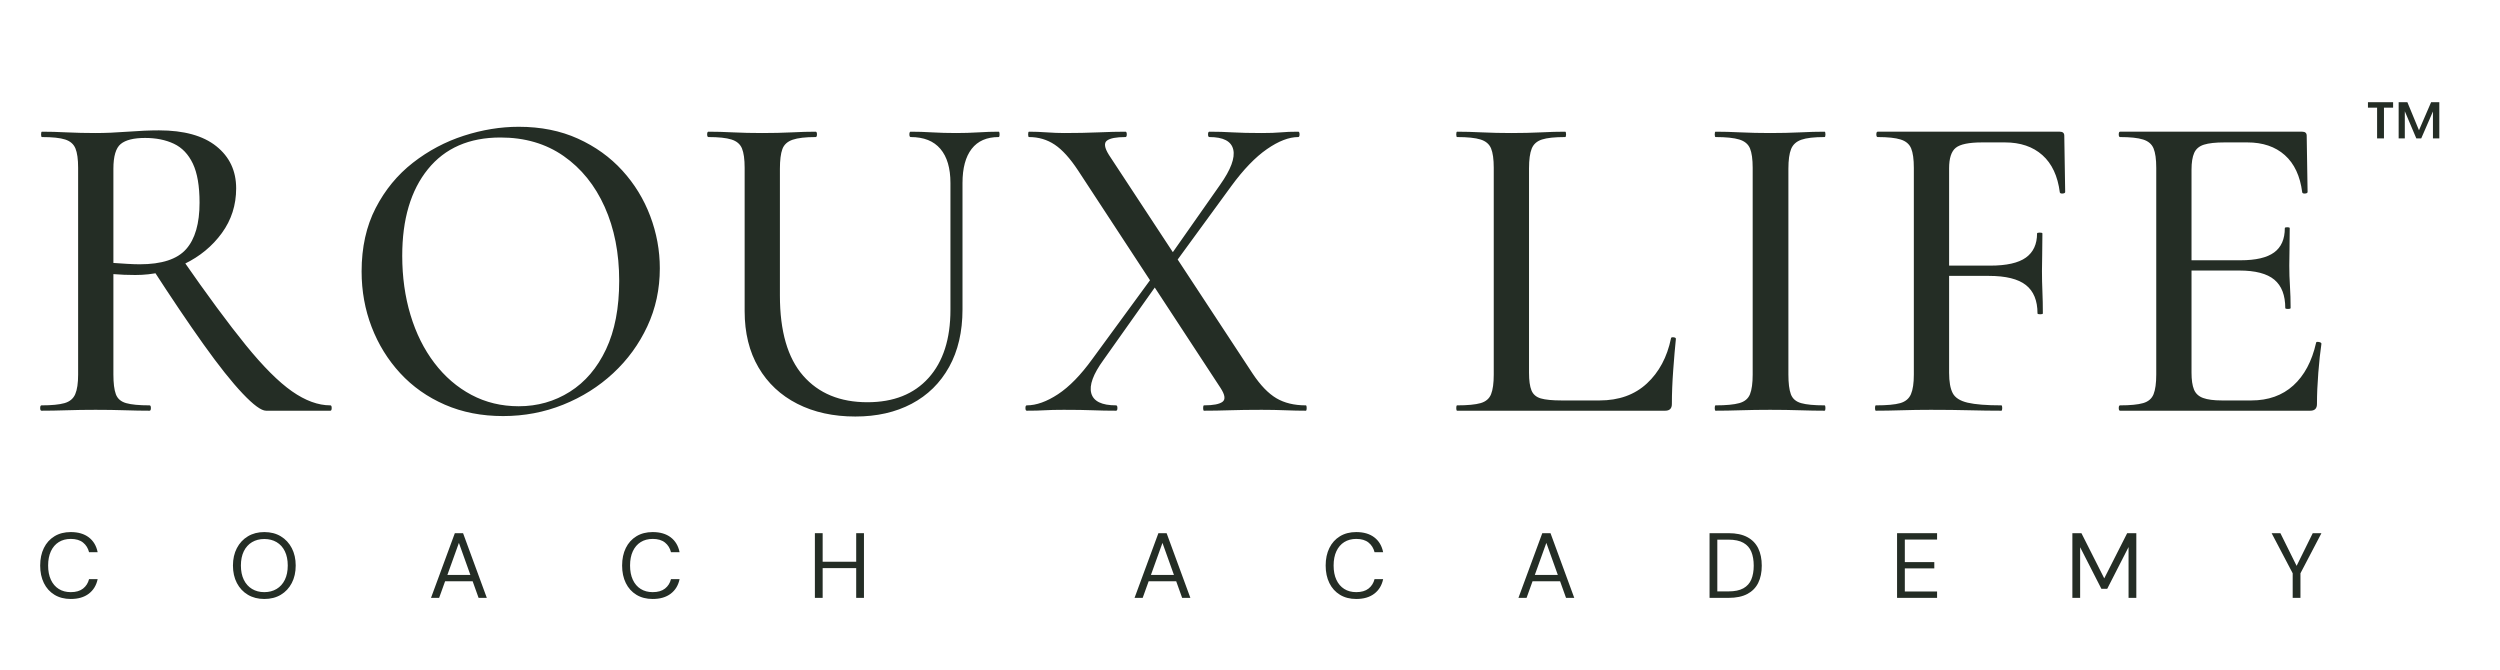
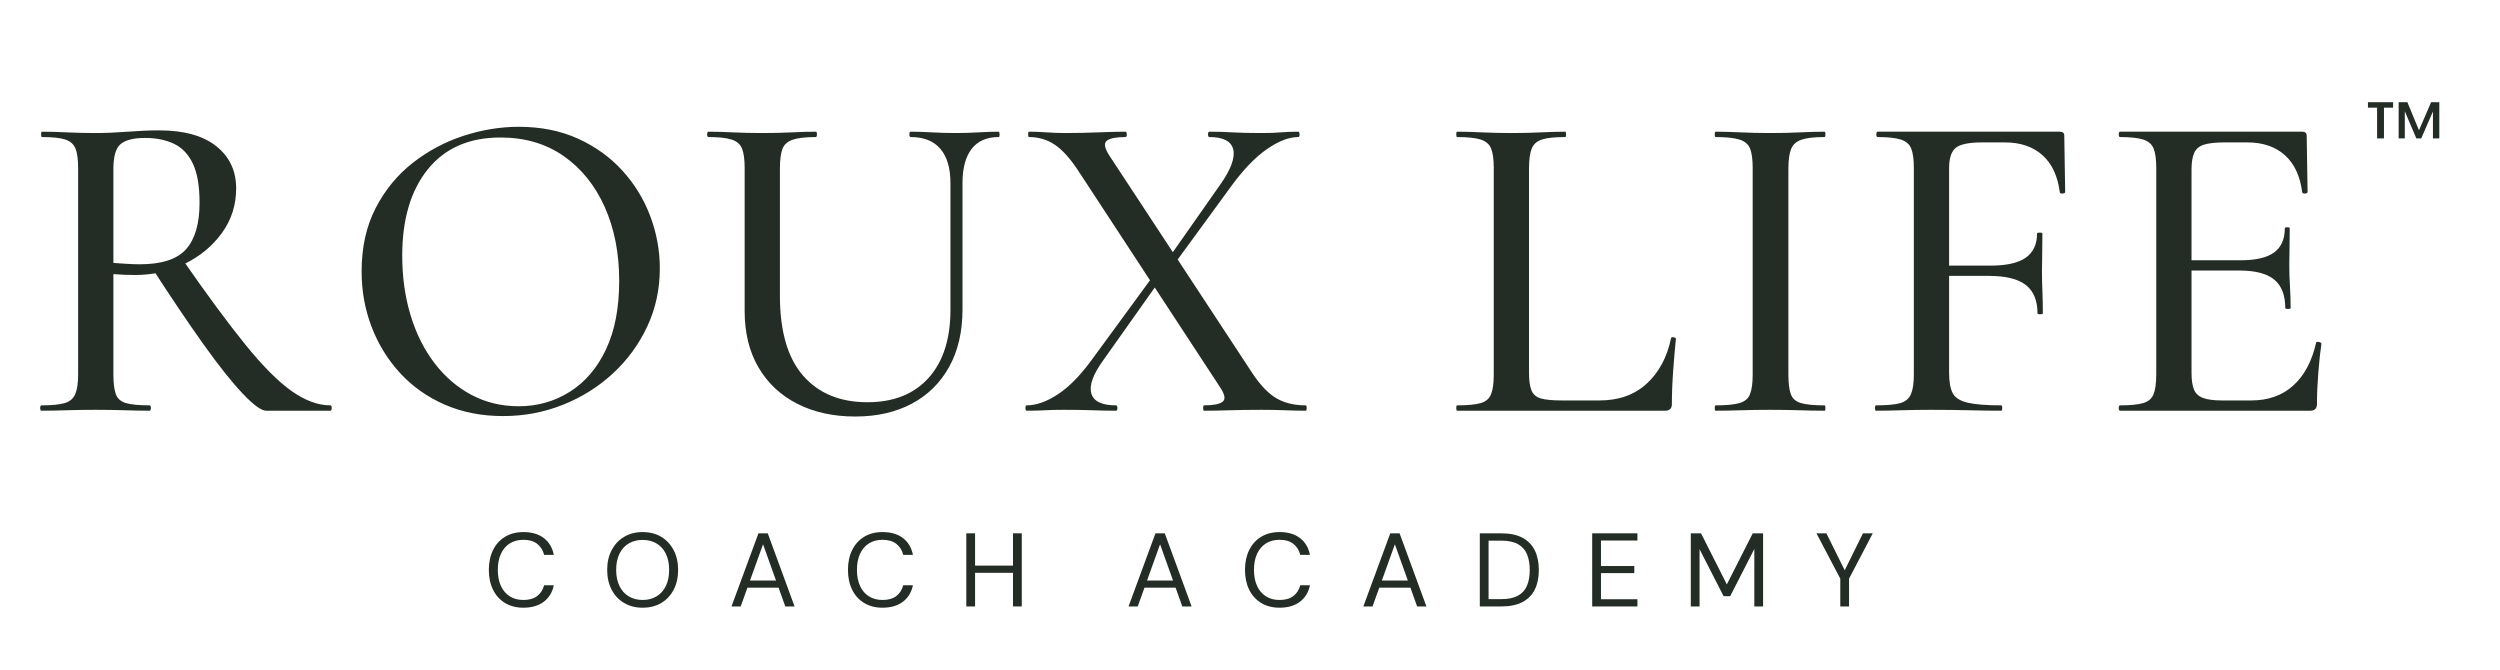
<svg xmlns="http://www.w3.org/2000/svg" viewBox="0 0 560 150" role="img" aria-label="Roux Life™ Coach Academy">
  <path fill="#242d25" d="M59.6 92.0Q58.0 92.0 54.35 88.15Q50.7 84.3 45.6 77.15Q40.5 70.0 34.1 60.1L40.8 58.0Q49.2 70.1 55.05 77.3Q60.9 84.5 65.4 87.65Q69.9 90.8 74.0 90.8Q74.3 90.8 74.3 91.4Q74.3 92.0 74.0 92.0Q68.4 92.0 64.85 92.0Q61.3 92.0 59.6 92.0Z M35.6 29.2Q44.0 29.2 48.45 32.75Q52.9 36.3 52.9 42.2Q52.9 47.8 49.7 52.2Q46.5 56.6 41.35 59.1Q36.2 61.6 30.3 61.6Q29.1 61.6 27.8 61.55Q26.5 61.5 25.4 61.4V83.9Q25.4 86.8 25.95 88.3Q26.5 89.8 28.25 90.3Q30.0 90.8 33.5 90.8Q33.8 90.8 33.8 91.4Q33.8 92.0 33.5 92.0Q31.0 92.0 28.0 91.9Q25.0 91.8 21.4 91.8Q18.0 91.8 14.9 91.9Q11.8 92.0 9.3 92.0Q9.0 92.0 9.0 91.4Q9.0 90.8 9.3 90.8Q12.7 90.8 14.45 90.3Q16.2 89.8 16.85 88.3Q17.5 86.8 17.5 83.9V37.6Q17.5 34.7 16.9 33.25Q16.3 31.8 14.6 31.25Q12.9 30.7 9.4 30.7Q9.2 30.7 9.2 30.1Q9.2 29.5 9.4 29.5Q11.9 29.5 14.95 29.65Q18.0 29.8 21.4 29.8Q24.6 29.8 28.6 29.5Q32.6 29.2 35.6 29.2Z M44.7 45.4Q44.7 39.8 43.2 36.65Q41.7 33.5 38.95 32.2Q36.2 30.9 32.5 30.9Q28.7 30.9 27.05 32.25Q25.4 33.6 25.4 37.8V58.9Q26.8 59.0 28.45 59.1Q30.1 59.2 31.3 59.2Q38.7 59.2 41.7 55.8Q44.7 52.4 44.7 45.4Z  M112.7 93.2Q105.5 93.2 99.65 90.65Q93.8 88.1 89.65 83.6Q85.5 79.1 83.25 73.25Q81 67.4 81 60.8Q81 52.7 84.15 46.6Q87.3 40.5 92.5 36.45Q97.7 32.4 103.9 30.4Q110.1 28.4 116.2 28.4Q123.6 28.4 129.45 31.05Q135.3 33.7 139.4 38.2Q143.5 42.7 145.65 48.4Q147.8 54.1 147.8 60.1Q147.8 67.1 145.0 73.1Q142.2 79.1 137.35 83.6Q132.5 88.1 126.15 90.65Q119.8 93.2 112.7 93.2Z M116.2 91.0Q122.5 91.0 127.65 87.75Q132.8 84.5 135.75 78.25Q138.7 72.0 138.7 62.9Q138.7 53.6 135.45 46.35Q132.2 39.1 126.25 34.95Q120.3 30.8 112.1 30.8Q101.6 30.8 95.85 37.9Q90.1 45.0 90.1 57.3Q90.1 64.4 91.95 70.55Q93.8 76.7 97.3 81.3Q100.8 85.9 105.6 88.45Q110.4 91.0 116.2 91.0Z  M212.9 41.0Q212.9 36.0 210.65 33.35Q208.4 30.7 204 30.7Q203.7 30.7 203.7 30.1Q203.7 29.5 204 29.5Q206.3 29.5 208.8 29.65Q211.3 29.8 214.2 29.8Q216.7 29.8 219.15 29.65Q221.6 29.5 223.7 29.5Q223.9 29.5 223.9 30.1Q223.9 30.7 223.7 30.7Q219.7 30.7 217.65 33.35Q215.6 36.0 215.6 41.0V69.3Q215.6 76.8 212.6 82.2Q209.6 87.6 204.2 90.45Q198.8 93.3 191.6 93.3Q184.2 93.3 178.6 90.45Q173 87.6 169.9 82.3Q166.8 77.0 166.8 69.7V37.6Q166.8 34.7 166.2 33.25Q165.6 31.8 163.85 31.25Q162.1 30.7 158.7 30.7Q158.4 30.7 158.4 30.1Q158.4 29.5 158.7 29.5Q161.2 29.5 164.2 29.65Q167.2 29.8 170.7 29.8Q174.3 29.8 177.35 29.65Q180.4 29.5 182.7 29.5Q183 29.5 183 30.1Q183 30.7 182.7 30.7Q179.3 30.7 177.55 31.3Q175.8 31.9 175.25 33.4Q174.7 34.9 174.7 37.8V66.2Q174.7 78.2 179.9 84.15Q185.1 90.1 194.3 90.1Q203.1 90.1 208 84.65Q212.9 79.2 212.9 69.4Z  M269.7 92.0Q269.5 92.0 269.5 91.4Q269.5 90.8 269.7 90.8Q272.8 90.8 273.85 90.0Q274.9 89.2 273.4 86.9L241.5 38.2Q238.8 34.1 236.25 32.4Q233.7 30.7 230.5 30.7Q230.3 30.7 230.3 30.1Q230.3 29.5 230.5 29.5Q232.4 29.5 234.5 29.65Q236.6 29.8 238.4 29.8Q242.5 29.8 246 29.65Q249.5 29.5 252.1 29.5Q252.4 29.5 252.4 30.1Q252.4 30.7 252.1 30.7Q249 30.7 247.95 31.5Q246.9 32.3 248.4 34.7L280.6 83.7Q283.2 87.6 285.9 89.2Q288.6 90.8 292.5 90.8Q292.7 90.8 292.7 91.4Q292.7 92.0 292.5 92.0Q290.4 92.0 287.9 91.9Q285.4 91.8 282.6 91.8Q278.5 91.8 275.45 91.9Q272.4 92.0 269.7 92.0Z M230 92.0Q229.7 92.0 229.7 91.4Q229.7 90.8 230 90.8Q233.2 90.8 237.0 88.3Q240.8 85.8 244.7 80.4L258.9 61.0L260.3 62.1L247.2 80.6Q243.7 85.4 244.45 88.1Q245.2 90.8 250 90.8Q250.3 90.8 250.3 91.4Q250.3 92.0 250 92.0Q247.3 92.0 244.8 91.9Q242.3 91.8 238.3 91.8Q235.6 91.8 234.0 91.9Q232.4 92.0 230 92.0Z M262.0 60.6 260.6 59.5 273.3 41.4Q276.9 36.3 276.25 33.5Q275.6 30.7 270.9 30.7Q270.6 30.7 270.6 30.1Q270.6 29.5 270.9 29.5Q273.6 29.5 276.1 29.65Q278.6 29.8 282.6 29.8Q285.3 29.8 286.9 29.65Q288.5 29.5 290.8 29.5Q291.1 29.5 291.1 30.1Q291.1 30.7 290.8 30.7Q287.7 30.7 283.8 33.4Q279.9 36.1 275.8 41.7Z   M342.5 37.7V83.5Q342.5 86.1 343.05 87.45Q343.6 88.8 345.15 89.25Q346.7 89.7 349.8 89.7H358.3Q364.8 89.7 368.9 85.9Q373.0 82.1 374.3 75.8Q374.3 75.5 374.85 75.55Q375.4 75.6 375.4 75.9Q375.1 78.8 374.8 82.9Q374.5 87.0 374.5 90.5Q374.5 92.0 373.0 92.0H326.4Q326.2 92.0 326.2 91.4Q326.2 90.8 326.4 90.8Q329.9 90.8 331.65 90.3Q333.4 89.8 334.0 88.3Q334.6 86.8 334.6 83.9V37.6Q334.6 34.7 334.0 33.25Q333.4 31.8 331.65 31.25Q329.9 30.7 326.4 30.7Q326.2 30.7 326.2 30.1Q326.2 29.5 326.4 29.5Q328.8 29.5 331.95 29.65Q335.1 29.8 338.5 29.8Q342.1 29.8 345.15 29.65Q348.2 29.5 350.6 29.5Q350.8 29.5 350.8 30.1Q350.8 30.7 350.6 30.7Q347.1 30.7 345.4 31.25Q343.7 31.8 343.1 33.3Q342.5 34.8 342.5 37.7Z  M400.6 83.9Q400.6 86.8 401.15 88.3Q401.7 89.8 403.45 90.3Q405.2 90.8 408.7 90.8Q408.9 90.8 408.9 91.4Q408.9 92.0 408.7 92.0Q406.2 92.0 403.15 91.9Q400.1 91.8 396.5 91.8Q393.0 91.8 389.9 91.9Q386.8 92.0 384.3 92.0Q384.1 92.0 384.1 91.4Q384.1 90.8 384.3 90.8Q387.8 90.8 389.6 90.3Q391.4 89.8 392.0 88.3Q392.6 86.8 392.6 83.9V37.6Q392.6 34.7 392.0 33.25Q391.4 31.8 389.6 31.25Q387.8 30.7 384.3 30.7Q384.1 30.7 384.1 30.1Q384.1 29.5 384.3 29.5Q386.8 29.5 389.9 29.65Q393.0 29.8 396.5 29.8Q400.1 29.8 403.2 29.65Q406.3 29.5 408.7 29.5Q408.9 29.5 408.9 30.1Q408.9 30.7 408.7 30.7Q405.2 30.7 403.5 31.3Q401.8 31.9 401.2 33.4Q400.6 34.9 400.6 37.8Z  M420.2 92.0Q420.0 92.0 420.0 91.4Q420.0 90.8 420.2 90.8Q423.9 90.8 425.65 90.3Q427.4 89.8 428.05 88.3Q428.7 86.8 428.7 83.9V37.6Q428.7 34.7 428.1 33.25Q427.5 31.8 425.75 31.25Q424.0 30.7 420.6 30.7Q420.3 30.7 420.3 30.1Q420.3 29.5 420.6 29.5H461.4Q462.4 29.5 462.4 30.4L462.6 43.0Q462.6 43.3 462.05 43.35Q461.5 43.4 461.4 43.1Q460.7 37.6 457.5 34.75Q454.3 31.9 449.1 31.9H444.0Q439.6 31.9 438.1 33.1Q436.6 34.3 436.6 37.7V83.5Q436.6 86.5 437.4 88.05Q438.2 89.6 440.75 90.2Q443.3 90.8 448.3 90.8Q448.5 90.8 448.5 91.4Q448.5 92.0 448.3 92.0Q445.0 92.0 441.15 91.9Q437.3 91.8 432.5 91.8Q429.1 91.8 425.9 91.9Q422.7 92.0 420.2 92.0Z M456.4 70.2Q456.4 65.9 453.8 63.85Q451.2 61.8 445.5 61.8H432.8V59.5H445.8Q451.3 59.5 453.8 57.7Q456.3 55.9 456.3 52.3Q456.3 52.1 456.9 52.1Q457.5 52.1 457.5 52.3Q457.5 55.4 457.45 57.1Q457.4 58.8 457.4 60.7Q457.4 63.0 457.5 65.3Q457.6 67.6 457.6 70.2Q457.6 70.4 457.0 70.4Q456.4 70.4 456.4 70.2Z  M517.5 92.0H474.9Q474.6 92.0 474.6 91.4Q474.6 90.8 474.9 90.8Q478.3 90.8 480.05 90.3Q481.8 89.8 482.4 88.3Q483.0 86.8 483.0 83.9V37.6Q483.0 34.7 482.4 33.25Q481.8 31.8 480.05 31.25Q478.3 30.7 474.9 30.7Q474.6 30.7 474.6 30.1Q474.6 29.5 474.9 29.5H515.7Q516.7 29.5 516.7 30.4L516.9 43.0Q516.9 43.3 516.35 43.35Q515.8 43.4 515.7 43.1Q515.0 37.6 511.8 34.75Q508.6 31.9 503.4 31.9H498.3Q495.3 31.9 493.7 32.4Q492.1 32.9 491.5 34.25Q490.9 35.6 490.9 38.0V83.5Q490.9 85.9 491.45 87.25Q492.0 88.6 493.5 89.15Q495.0 89.7 497.7 89.7H504.3Q510.0 89.7 513.7 86.35Q517.4 83.0 518.8 76.8Q518.8 76.5 519.4 76.6Q520.0 76.7 520.0 77.0Q519.6 79.7 519.3 83.5Q519.0 87.3 519.0 90.5Q519.0 92.0 517.5 92.0Z M511.9 69.0Q511.9 64.7 509.45 62.65Q507.0 60.6 501.6 60.6H487.1V58.3H501.9Q507.0 58.3 509.4 56.55Q511.8 54.8 511.8 51.1Q511.8 50.9 512.35 50.9Q512.9 50.9 512.9 51.1Q512.9 54.2 512.85 55.9Q512.8 57.6 512.8 59.5Q512.8 61.8 512.95 64.1Q513.1 66.4 513.1 69.0Q513.1 69.2 512.5 69.2Q511.9 69.2 511.9 69.0Z  M530.421 24.119V22.9H536.056V24.119H534.009V30.996H532.468V24.119Z M537.298 30.996V22.9H539.253L541.852 29.179L544.566 22.9H546.406V30.996H544.98V24.97L542.358 30.996H541.254L538.678 24.924V30.996Z " />
-   <path fill="#242d25" transform="translate(-31.0936 -17.8776) scale(1.15)" d="M40.822 132.216Q38.986 132.216 37.645 131.397Q36.304 130.578 35.584 129.111Q34.864 127.644 34.864 125.7Q34.864 123.756 35.584 122.289Q36.304 120.822 37.645 120.003Q38.986 119.184 40.822 119.184Q42.982 119.184 44.332 120.21Q45.682 121.236 46.06 123.108H44.386Q44.098 121.938 43.216 121.227Q42.334 120.516 40.822 120.516Q39.472 120.516 38.482 121.137Q37.492 121.758 36.952 122.919Q36.412 124.08 36.412 125.7Q36.412 127.32 36.952 128.481Q37.492 129.642 38.482 130.263Q39.472 130.884 40.822 130.884Q42.334 130.884 43.216 130.191Q44.098 129.498 44.386 128.346H46.06Q45.682 130.164 44.332 131.19Q42.982 132.216 40.822 132.216Z " />
-   <path fill="#242d25" transform="translate(-8.50359 -17.8776) scale(1.15)" d="M58.872 132.216Q57.054 132.216 55.677 131.397Q54.3 130.578 53.535 129.111Q52.77 127.644 52.77 125.7Q52.77 123.774 53.535 122.307Q54.3 120.84 55.677 120.012Q57.054 119.184 58.872 119.184Q60.726 119.184 62.094 120.012Q63.462 120.84 64.227 122.307Q64.992 123.774 64.992 125.7Q64.992 127.644 64.227 129.111Q63.462 130.578 62.094 131.397Q60.726 132.216 58.872 132.216Z M58.872 130.884Q60.24 130.884 61.275 130.263Q62.31 129.642 62.877 128.481Q63.444 127.32 63.444 125.7Q63.444 124.08 62.877 122.919Q62.31 121.758 61.275 121.146Q60.24 120.534 58.872 120.534Q57.522 120.534 56.487 121.146Q55.452 121.758 54.885 122.919Q54.318 124.08 54.318 125.7Q54.318 127.32 54.885 128.481Q55.452 129.642 56.487 130.263Q57.522 130.884 58.872 130.884Z " />
-   <path fill="#242d25" transform="translate(14.45902 -17.8776) scale(1.15)" d="M71.378 132.0 76.022 119.4H77.624L82.25 132.0H80.648L76.814 121.29L72.962 132.0Z M73.502 128.76 73.934 127.536H79.64L80.072 128.76Z " />
-   <path fill="#242d25" transform="translate(37.40092 -17.8776) scale(1.15)" d="M94.612 132.216Q92.776 132.216 91.435 131.397Q90.094 130.578 89.374 129.111Q88.654 127.644 88.654 125.7Q88.654 123.756 89.374 122.289Q90.094 120.822 91.435 120.003Q92.776 119.184 94.612 119.184Q96.772 119.184 98.122 120.21Q99.472 121.236 99.85 123.108H98.176Q97.888 121.938 97.006 121.227Q96.124 120.516 94.612 120.516Q93.262 120.516 92.272 121.137Q91.282 121.758 90.742 122.919Q90.202 124.08 90.202 125.7Q90.202 127.32 90.742 128.481Q91.282 129.642 92.272 130.263Q93.262 130.884 94.612 130.884Q96.124 130.884 97.006 130.191Q97.888 129.498 98.176 128.346H99.85Q99.472 130.164 98.122 131.19Q96.772 132.216 94.612 132.216Z " />
-   <path fill="#242d25" transform="translate(59.43203 -17.8776) scale(1.15)" d="M115.092 132.0V119.4H116.604V132.0Z M107.046 132.0V119.4H108.558V132.0Z M108.27 126.204V124.962H115.47V126.204Z  " />
-   <path fill="#242d25" transform="translate(100.8654 -17.8776) scale(1.15)" d="M133.282 132.0 137.926 119.4H139.528L144.154 132.0H142.552L138.718 121.29L134.866 132.0Z M135.406 128.76 135.838 127.536H141.544L141.976 128.76Z " />
-   <path fill="#242d25" transform="translate(123.8073 -17.8776) scale(1.15)" d="M156.516 132.216Q154.68 132.216 153.339 131.397Q151.998 130.578 151.278 129.111Q150.558 127.644 150.558 125.7Q150.558 123.756 151.278 122.289Q151.998 120.822 153.339 120.003Q154.68 119.184 156.516 119.184Q158.676 119.184 160.026 120.21Q161.376 121.236 161.754 123.108H160.08Q159.792 121.938 158.91 121.227Q158.028 120.516 156.516 120.516Q155.166 120.516 154.176 121.137Q153.186 121.758 152.646 122.919Q152.106 124.08 152.106 125.7Q152.106 127.32 152.646 128.481Q153.186 129.642 154.176 130.263Q155.166 130.884 156.516 130.884Q158.028 130.884 158.91 130.191Q159.792 129.498 160.08 128.346H161.754Q161.376 130.164 160.026 131.19Q158.676 132.216 156.516 132.216Z " />
-   <path fill="#242d25" transform="translate(146.7699 -17.8776) scale(1.15)" d="M168.14 132.0 172.784 119.4H174.386L179.012 132.0H177.41L173.576 121.29L169.724 132.0Z M170.264 128.76 170.696 127.536H176.402L176.834 128.76Z " />
-   <path fill="#242d25" transform="translate(169.1529 -17.8776) scale(1.15)" d="M185.902 132.0V119.4H189.61Q191.824 119.4 193.255 120.165Q194.686 120.93 195.379 122.343Q196.072 123.756 196.072 125.736Q196.072 127.68 195.379 129.084Q194.686 130.488 193.255 131.244Q191.824 132.0 189.61 132.0Z M187.414 130.74H189.574Q191.41 130.74 192.49 130.137Q193.57 129.534 194.038 128.409Q194.506 127.284 194.506 125.736Q194.506 124.152 194.038 123.018Q193.57 121.884 192.49 121.272Q191.41 120.66 189.574 120.66H187.414Z " />
-   <path fill="#242d25" transform="translate(191.1633 -17.8776) scale(1.15)" d="M203.286 132.0V119.4H211.08V120.642H204.798V125.034H210.54V126.258H204.798V130.758H211.08V132.0Z " />
-   <path fill="#242d25" transform="translate(212.9874 -17.8776) scale(1.15)" d="M218.456 132.0V119.4H220.22L224.666 128.202L229.13 119.4H230.912V132.0H229.4V122.1L225.242 130.236H224.108L219.968 122.136V132.0Z " />
-   <path fill="#242d25" transform="translate(235.5981 -17.8776) scale(1.15)" d="M241.708 132.0V127.212L237.604 119.4H239.314L242.698 126.222H242.248L245.614 119.4H247.306L243.22 127.212V132.0Z" />
+   <path fill="#242d25" transform="translate(64.1768 -35.7552) scale(1.3)" d="M40.822 132.216Q38.986 132.216 37.645 131.397Q36.304 130.578 35.584 129.111Q34.864 127.644 34.864 125.7Q34.864 123.756 35.584 122.289Q36.304 120.822 37.645 120.003Q38.986 119.184 40.822 119.184Q42.982 119.184 44.332 120.21Q45.682 121.236 46.06 123.108H44.386Q44.098 121.938 43.216 121.227Q42.334 120.516 40.822 120.516Q39.472 120.516 38.482 121.137Q37.492 121.758 36.952 122.919Q36.412 124.08 36.412 125.7Q36.412 127.32 36.952 128.481Q37.492 129.642 38.482 130.263Q39.472 130.884 40.822 130.884Q42.334 130.884 43.216 130.191Q44.098 129.498 44.386 128.346H46.06Q45.682 130.164 44.332 131.19Q42.982 132.216 40.822 132.216Z " />
+   <path fill="#242d25" transform="translate(67.40898 -35.7552) scale(1.3)" d="M58.872 132.216Q57.054 132.216 55.677 131.397Q54.3 130.578 53.535 129.111Q52.77 127.644 52.77 125.7Q52.77 123.774 53.535 122.307Q54.3 120.84 55.677 120.012Q57.054 119.184 58.872 119.184Q60.726 119.184 62.094 120.012Q63.462 120.84 64.227 122.307Q64.992 123.774 64.992 125.7Q64.992 127.644 64.227 129.111Q63.462 130.578 62.094 131.397Q60.726 132.216 58.872 132.216Z M58.872 130.884Q60.24 130.884 61.275 130.263Q62.31 129.642 62.877 128.481Q63.444 127.32 63.444 125.7Q63.444 124.08 62.877 122.919Q62.31 121.758 61.275 121.146Q60.24 120.534 58.872 120.534Q57.522 120.534 56.487 121.146Q55.452 121.758 54.885 122.919Q54.318 124.08 54.318 125.7Q54.318 127.32 54.885 128.481Q55.452 129.642 56.487 130.263Q57.522 130.884 58.872 130.884Z " />
+   <path fill="#242d25" transform="translate(71.06237 -35.7552) scale(1.3)" d="M71.378 132.0 76.022 119.4H77.624L82.25 132.0H80.648L76.814 121.29L72.962 132.0Z M73.502 128.76 73.934 127.536H79.64L80.072 128.76Z " />
+   <path fill="#242d25" transform="translate(74.69235 -35.7552) scale(1.3)" d="M94.612 132.216Q92.776 132.216 91.435 131.397Q90.094 130.578 89.374 129.111Q88.654 127.644 88.654 125.7Q88.654 123.756 89.374 122.289Q90.094 120.822 91.435 120.003Q92.776 119.184 94.612 119.184Q96.772 119.184 98.122 120.21Q99.472 121.236 99.85 123.108H98.176Q97.888 121.938 97.006 121.227Q96.124 120.516 94.612 120.516Q93.262 120.516 92.272 121.137Q91.282 121.758 90.742 122.919Q90.202 124.08 90.202 125.7Q90.202 127.32 90.742 128.481Q91.282 129.642 92.272 130.263Q93.262 130.884 94.612 130.884Q96.124 130.884 97.006 130.191Q97.888 129.498 98.176 128.346H99.85Q99.472 130.164 98.122 131.19Q96.772 132.216 94.612 132.216Z " />
+   <path fill="#242d25" transform="translate(77.29273 -35.7552) scale(1.3)" d="M115.092 132.0V119.4H116.604V132.0Z M107.046 132.0V119.4H108.558V132.0Z M108.27 126.204V124.962H115.47V126.204Z  " />
+   <path fill="#242d25" transform="translate(79.5217 -35.7552) scale(1.3)" d="M133.282 132.0 137.926 119.4H139.528L144.154 132.0H142.552L138.718 121.29L134.866 132.0Z M135.406 128.76 135.838 127.536H141.544L141.976 128.76Z " />
+   <path fill="#242d25" transform="translate(83.15168 -35.7552) scale(1.3)" d="M156.516 132.216Q154.68 132.216 153.339 131.397Q151.998 130.578 151.278 129.111Q150.558 127.644 150.558 125.7Q150.558 123.756 151.278 122.289Q151.998 120.822 153.339 120.003Q154.68 119.184 156.516 119.184Q158.676 119.184 160.026 120.21Q161.376 121.236 161.754 123.108H160.08Q159.792 121.938 158.91 121.227Q158.028 120.516 156.516 120.516Q155.166 120.516 154.176 121.137Q153.186 121.758 152.646 122.919Q152.106 124.08 152.106 125.7Q152.106 127.32 152.646 128.481Q153.186 129.642 154.176 130.263Q155.166 130.884 156.516 130.884Q158.028 130.884 158.91 130.191Q159.792 129.498 160.08 128.346H161.754Q161.376 130.164 160.026 131.19Q158.676 132.216 156.516 132.216Z " />
+   <path fill="#242d25" transform="translate(86.80507 -35.7552) scale(1.3)" d="M168.14 132.0 172.784 119.4H174.386L179.012 132.0H177.41L173.576 121.29L169.724 132.0Z M170.264 128.76 170.696 127.536H176.402L176.834 128.76Z " />
+   <path fill="#242d25" transform="translate(89.80325 -35.7552) scale(1.3)" d="M185.902 132.0V119.4H189.61Q191.824 119.4 193.255 120.165Q194.686 120.93 195.379 122.343Q196.072 123.756 196.072 125.736Q196.072 127.68 195.379 129.084Q194.686 130.488 193.255 131.244Q191.824 132.0 189.61 132.0Z M187.414 130.74H189.574Q191.41 130.74 192.49 130.137Q193.57 129.534 194.038 128.409Q194.506 127.284 194.506 125.736Q194.506 124.152 194.038 123.018Q193.57 121.884 192.49 121.272Q191.41 120.66 189.574 120.66H187.414Z " />
+   <path fill="#242d25" transform="translate(92.38023 -35.7552) scale(1.3)" d="M203.286 132.0V119.4H211.08V120.642H204.798V125.034H210.54V126.258H204.798V130.758H211.08V132.0Z " />
+   <path fill="#242d25" transform="translate(94.74662 -35.7552) scale(1.3)" d="M218.456 132.0V119.4H220.22L224.666 128.202L229.13 119.4H230.912V132.0H229.4V122.1L225.242 130.236H224.108L219.968 122.136V132.0Z " />
+   <path fill="#242d25" transform="translate(98.0022 -35.7552) scale(1.3)" d="M241.708 132.0V127.212L237.604 119.4H239.314L242.698 126.222H242.248L245.614 119.4H247.306L243.22 127.212V132.0Z" />
</svg>
